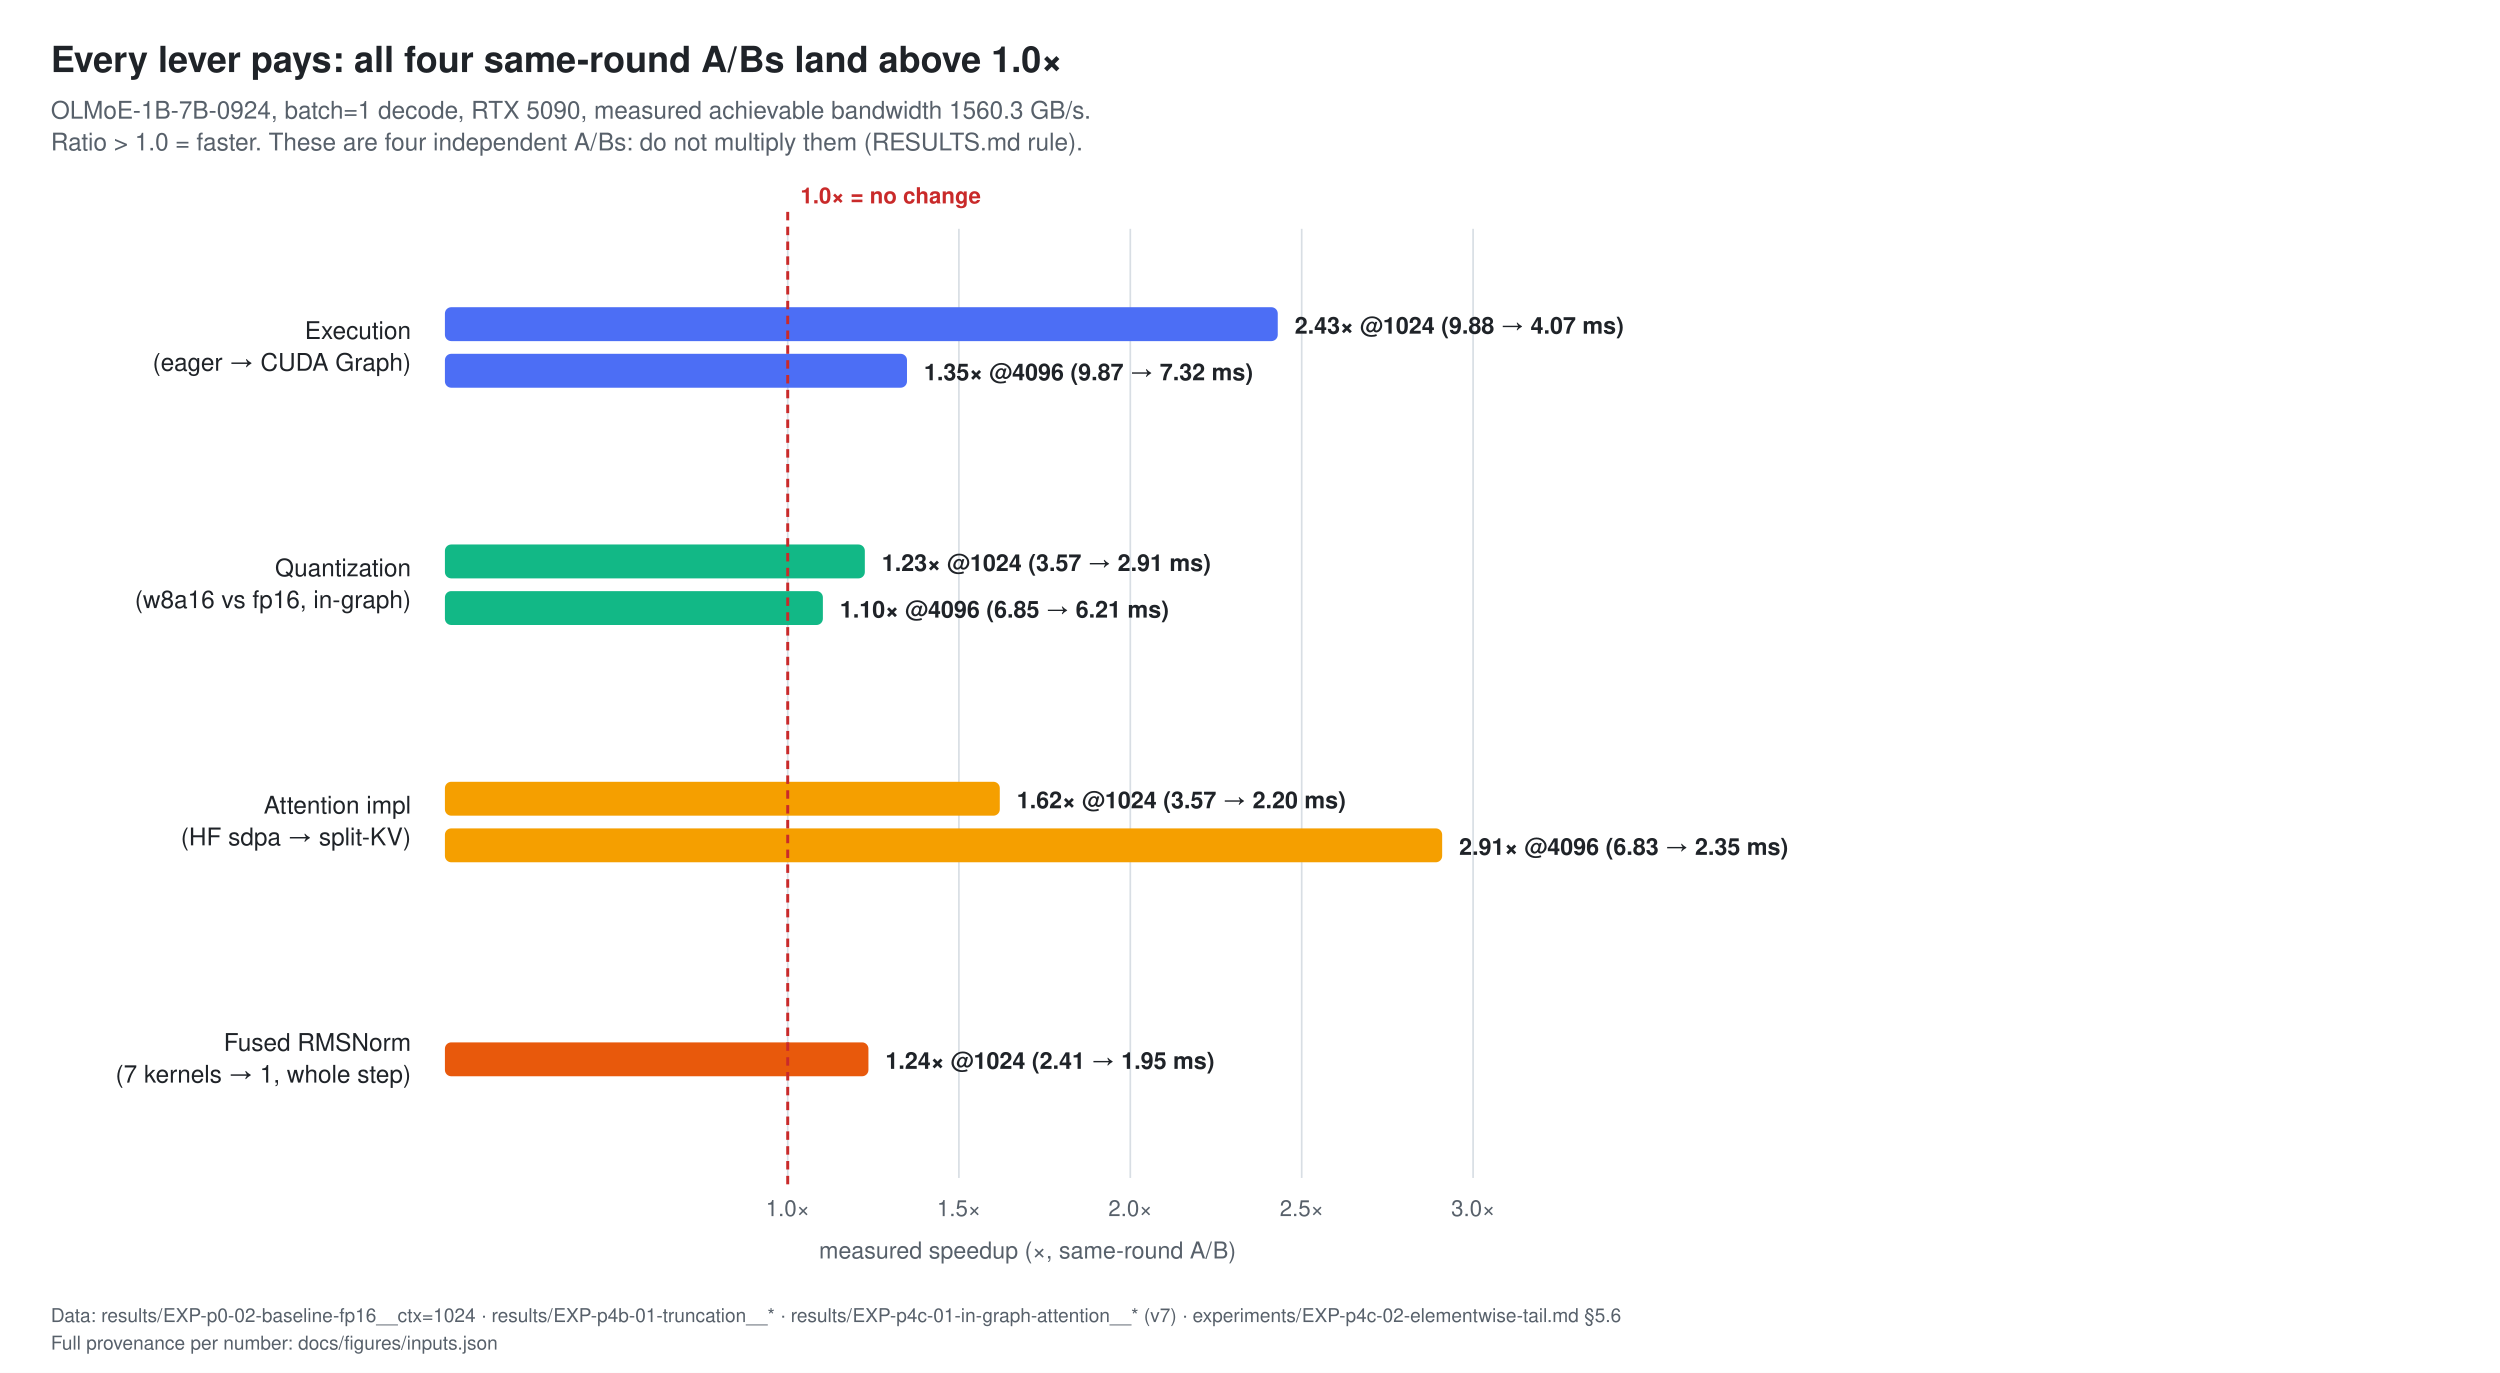
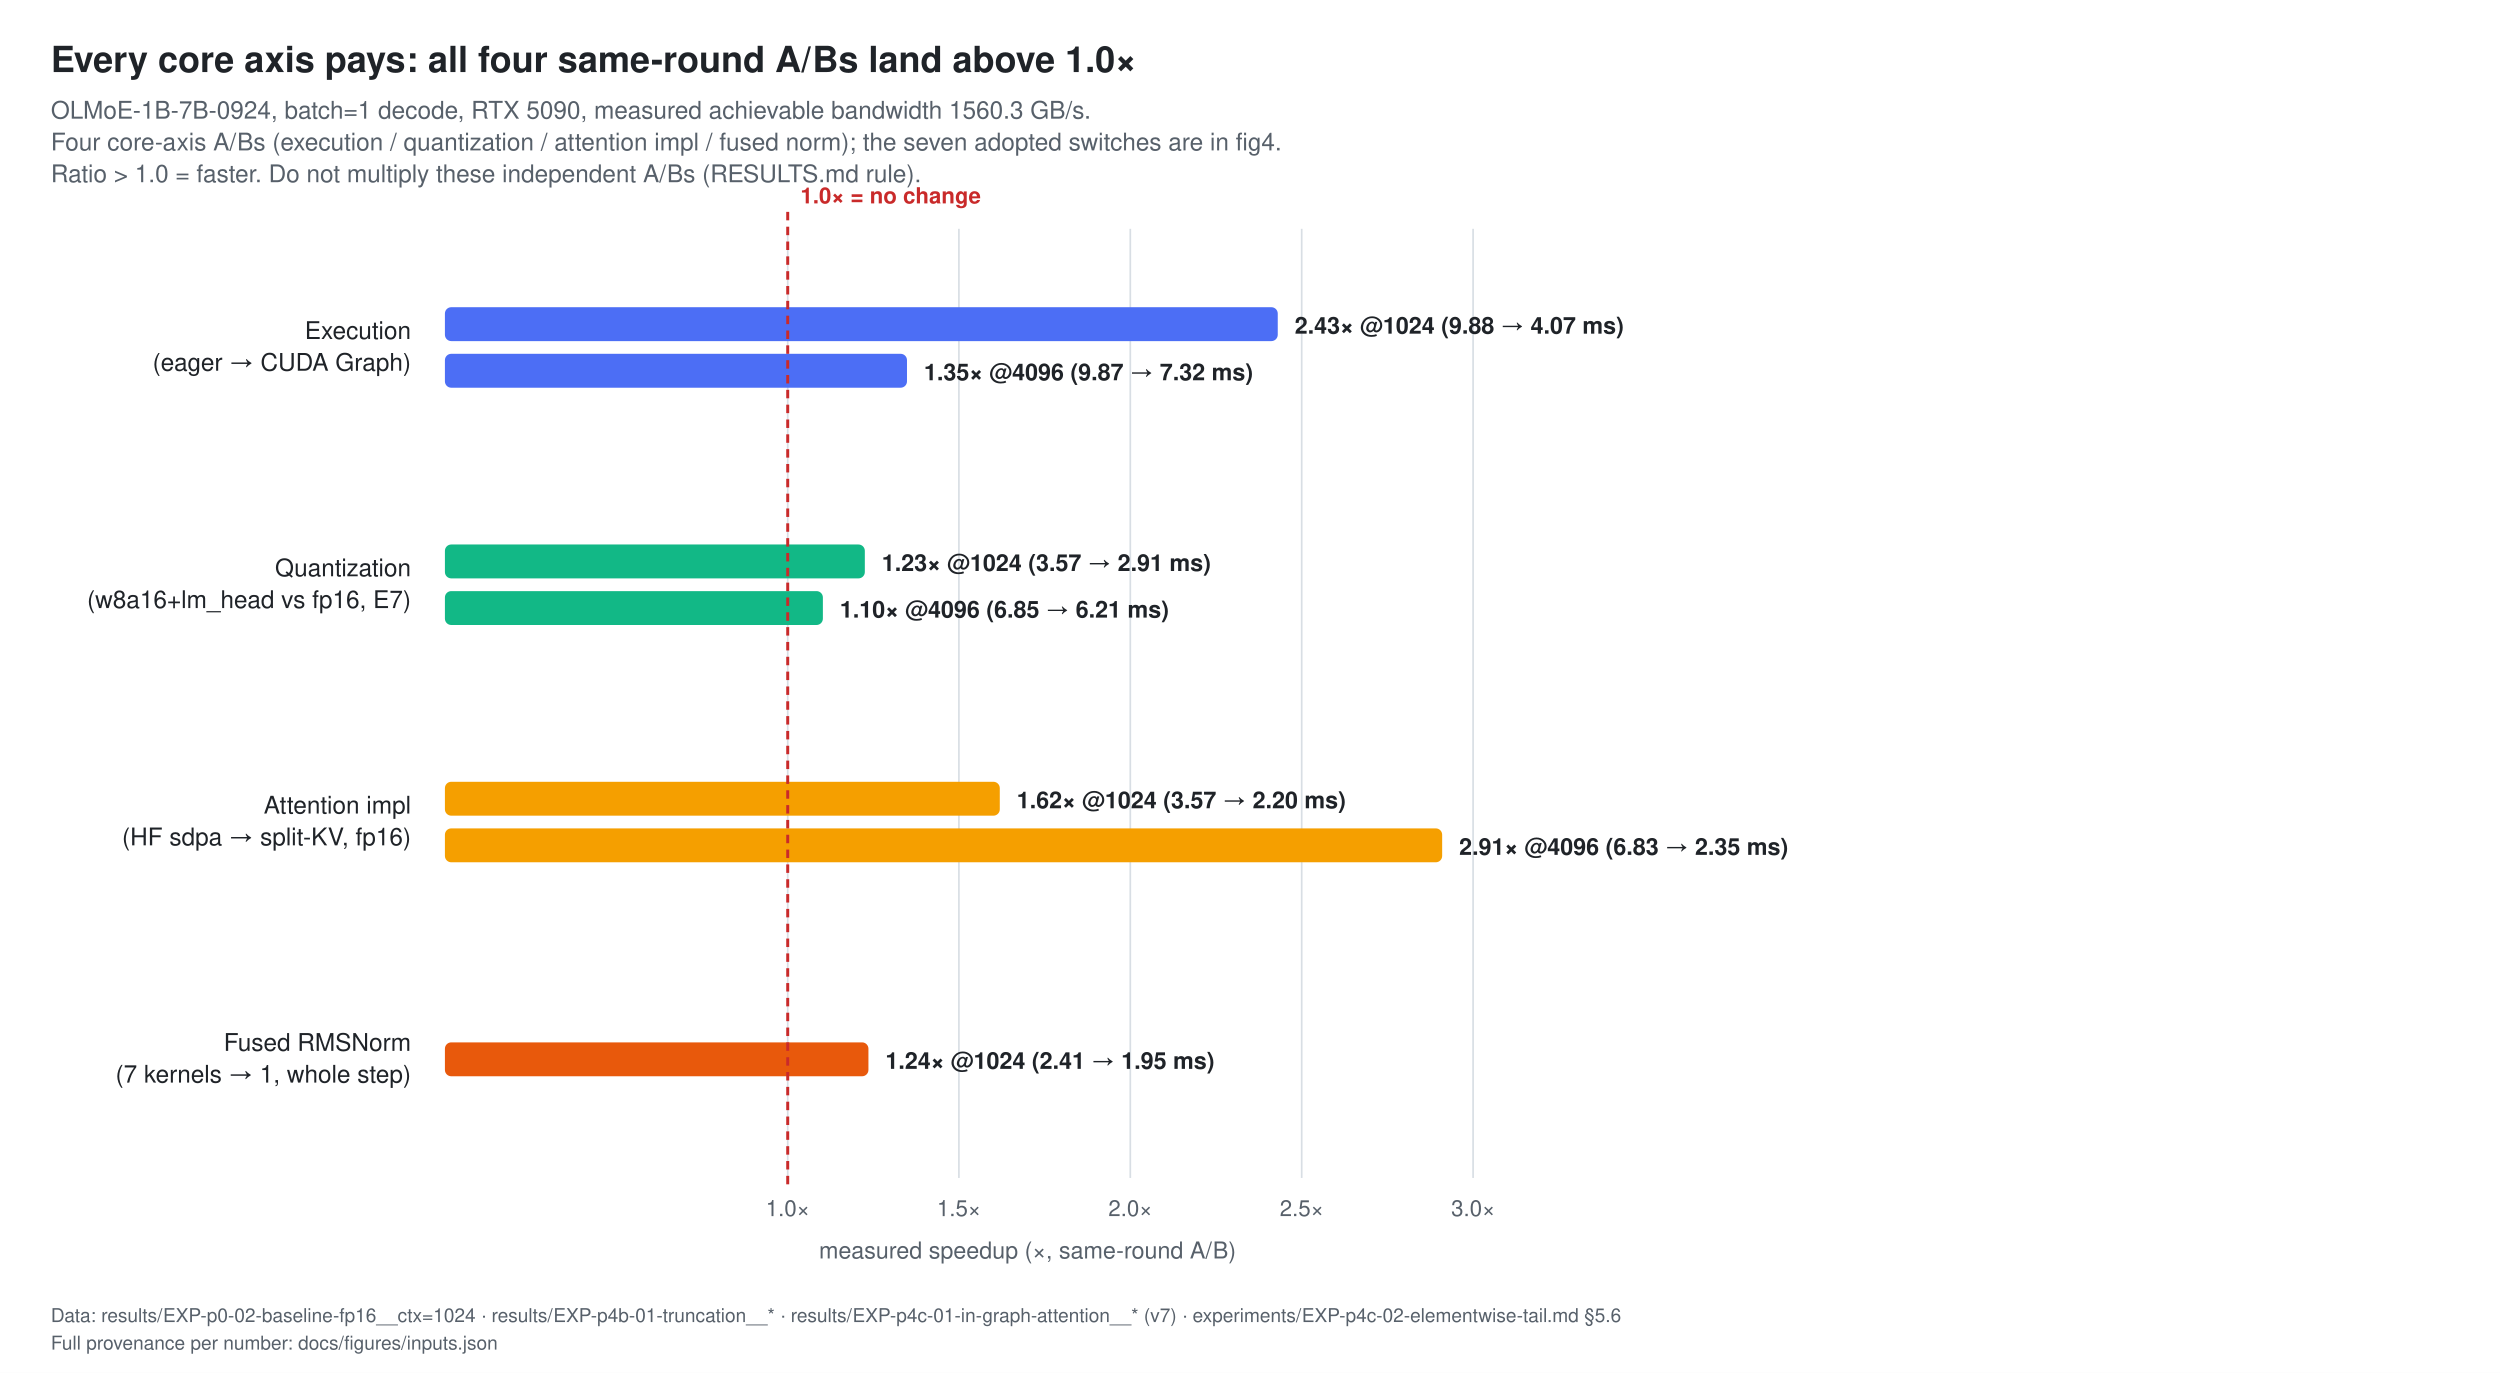
<svg xmlns="http://www.w3.org/2000/svg" width="1180" height="648" viewBox="0 0 1180 648" font-family="-apple-system, 'Segoe UI', Helvetica, Arial, sans-serif">
  <rect width="1180" height="648" fill="#ffffff" />
-   <text x="24.0" y="34.0" font-size="17.0" fill="#1f2328" font-weight="600" text-anchor="start">Every lever pays: all four same-round A/Bs land above 1.0×</text>
+   <text x="24.0" y="34.0" font-size="17.0" fill="#1f2328" font-weight="600" text-anchor="start">Every core axis pays: all four same-round A/Bs land above 1.0×</text>
  <text x="24.0" y="56.0" font-size="11.5" fill="#57606a" font-weight="400" text-anchor="start">OLMoE-1B-7B-0924, batch=1 decode, RTX 5090, measured achievable bandwidth 1560.3 GB/s.</text>
-   <text x="24.0" y="71.0" font-size="11.5" fill="#57606a" font-weight="400" text-anchor="start">Ratio &gt; 1.0 = faster. These are four independent A/Bs: do not multiply them (RESULTS.md rule).</text>
+   <text x="24.0" y="71.0" font-size="11.5" fill="#57606a" font-weight="400" text-anchor="start">Four core-axis A/Bs (execution / quantization / attention impl / fused norm); the seven adopted switches are in fig4.</text>
+   <text x="24.0" y="86.0" font-size="11.5" fill="#57606a" font-weight="400" text-anchor="start">Ratio &gt; 1.0 = faster. Do not multiply these independent A/Bs (RESULTS.md rule).</text>
  <line x1="371.8" y1="108.0" x2="371.8" y2="556.0" stroke="#d8dee4" stroke-width="0.8" />
  <text x="371.8" y="574.0" font-size="10.5" fill="#57606a" font-weight="400" text-anchor="middle">1.0×</text>
  <line x1="452.6" y1="108.0" x2="452.6" y2="556.0" stroke="#d8dee4" stroke-width="0.8" />
  <text x="452.6" y="574.0" font-size="10.5" fill="#57606a" font-weight="400" text-anchor="middle">1.5×</text>
  <line x1="533.5" y1="108.0" x2="533.5" y2="556.0" stroke="#d8dee4" stroke-width="0.8" />
  <text x="533.5" y="574.0" font-size="10.5" fill="#57606a" font-weight="400" text-anchor="middle">2.0×</text>
  <line x1="614.4" y1="108.0" x2="614.4" y2="556.0" stroke="#d8dee4" stroke-width="0.8" />
  <text x="614.4" y="574.0" font-size="10.5" fill="#57606a" font-weight="400" text-anchor="middle">2.5×</text>
  <line x1="695.3" y1="108.0" x2="695.3" y2="556.0" stroke="#d8dee4" stroke-width="0.8" />
  <text x="695.3" y="574.0" font-size="10.5" fill="#57606a" font-weight="400" text-anchor="middle">3.0×</text>
  <text x="485.0" y="594.0" font-size="11.0" fill="#57606a" font-weight="400" text-anchor="middle">measured speedup (×, same-round A/B)</text>
  <text x="194.0" y="160.0" font-size="11.5" fill="#1f2328" font-weight="400" text-anchor="end">Execution</text>
  <text x="194.0" y="175.0" font-size="11.5" fill="#1f2328" font-weight="400" text-anchor="end">(eager → CUDA Graph)</text>
  <rect x="210.0" y="145.0" width="393.1" height="16.0" fill="#4c6ef5" opacity="1.00" rx="3.0" />
  <text x="611.1" y="157.5" font-size="11.0" fill="#1f2328" font-weight="600" text-anchor="start">2.43×  @1024   (9.88 → 4.07 ms)</text>
  <rect x="210.0" y="167.0" width="218.1" height="16.0" fill="#4c6ef5" opacity="1.00" rx="3.0" />
  <text x="436.1" y="179.5" font-size="11.0" fill="#1f2328" font-weight="600" text-anchor="start">1.35×  @4096   (9.87 → 7.32 ms)</text>
  <text x="194.0" y="272.0" font-size="11.5" fill="#1f2328" font-weight="400" text-anchor="end">Quantization</text>
-   <text x="194.0" y="287.0" font-size="11.5" fill="#1f2328" font-weight="400" text-anchor="end">(w8a16 vs fp16, in-graph)</text>
+   <text x="194.0" y="287.0" font-size="11.5" fill="#1f2328" font-weight="400" text-anchor="end">(w8a16+lm_head vs fp16, E7)</text>
  <rect x="210.0" y="257.0" width="198.2" height="16.0" fill="#12b886" opacity="1.00" rx="3.0" />
  <text x="416.2" y="269.5" font-size="11.0" fill="#1f2328" font-weight="600" text-anchor="start">1.23×  @1024   (3.57 → 2.91 ms)</text>
  <rect x="210.0" y="279.0" width="178.4" height="16.0" fill="#12b886" opacity="1.00" rx="3.0" />
  <text x="396.4" y="291.5" font-size="11.0" fill="#1f2328" font-weight="600" text-anchor="start">1.10×  @4096   (6.85 → 6.21 ms)</text>
  <text x="194.0" y="384.0" font-size="11.5" fill="#1f2328" font-weight="400" text-anchor="end">Attention impl</text>
-   <text x="194.0" y="399.0" font-size="11.5" fill="#1f2328" font-weight="400" text-anchor="end">(HF sdpa → split-KV)</text>
+   <text x="194.0" y="399.0" font-size="11.5" fill="#1f2328" font-weight="400" text-anchor="end">(HF sdpa → split-KV, fp16)</text>
  <rect x="210.0" y="369.0" width="261.9" height="16.0" fill="#f59f00" opacity="1.00" rx="3.0" />
  <text x="479.9" y="381.5" font-size="11.0" fill="#1f2328" font-weight="600" text-anchor="start">1.62×  @1024   (3.57 → 2.20 ms)</text>
  <rect x="210.0" y="391.0" width="470.7" height="16.0" fill="#f59f00" opacity="1.00" rx="3.0" />
  <text x="688.7" y="403.5" font-size="11.0" fill="#1f2328" font-weight="600" text-anchor="start">2.91×  @4096   (6.83 → 2.35 ms)</text>
  <text x="194.0" y="496.0" font-size="11.5" fill="#1f2328" font-weight="400" text-anchor="end">Fused RMSNorm</text>
  <text x="194.0" y="511.0" font-size="11.5" fill="#1f2328" font-weight="400" text-anchor="end">(7 kernels → 1, whole step)</text>
  <rect x="210.0" y="492.0" width="199.9" height="16.0" fill="#e8590c" opacity="1.00" rx="3.0" />
  <text x="417.9" y="504.5" font-size="11.0" fill="#1f2328" font-weight="600" text-anchor="start">1.24×  @1024   (2.41 → 1.95 ms)</text>
  <line x1="371.8" y1="100.0" x2="371.8" y2="560.0" stroke="#c92a2a" stroke-width="1.4" stroke-dasharray="4 3" />
  <text x="377.8" y="96.0" font-size="10.5" fill="#c92a2a" font-weight="600" text-anchor="start">1.0× = no change</text>
  <text x="24.0" y="624.0" font-size="9.0" fill="#57606a" font-weight="400" text-anchor="start">Data: results/EXP-p0-02-baseline-fp16__ctx=1024 · results/EXP-p4b-01-truncation__* · results/EXP-p4c-01-in-graph-attention__* (v7) · experiments/EXP-p4c-02-elementwise-tail.md §5.6</text>
  <text x="24.0" y="637.0" font-size="9.0" fill="#57606a" font-weight="400" text-anchor="start">Full provenance per number: docs/figures/inputs.json</text>
</svg>
